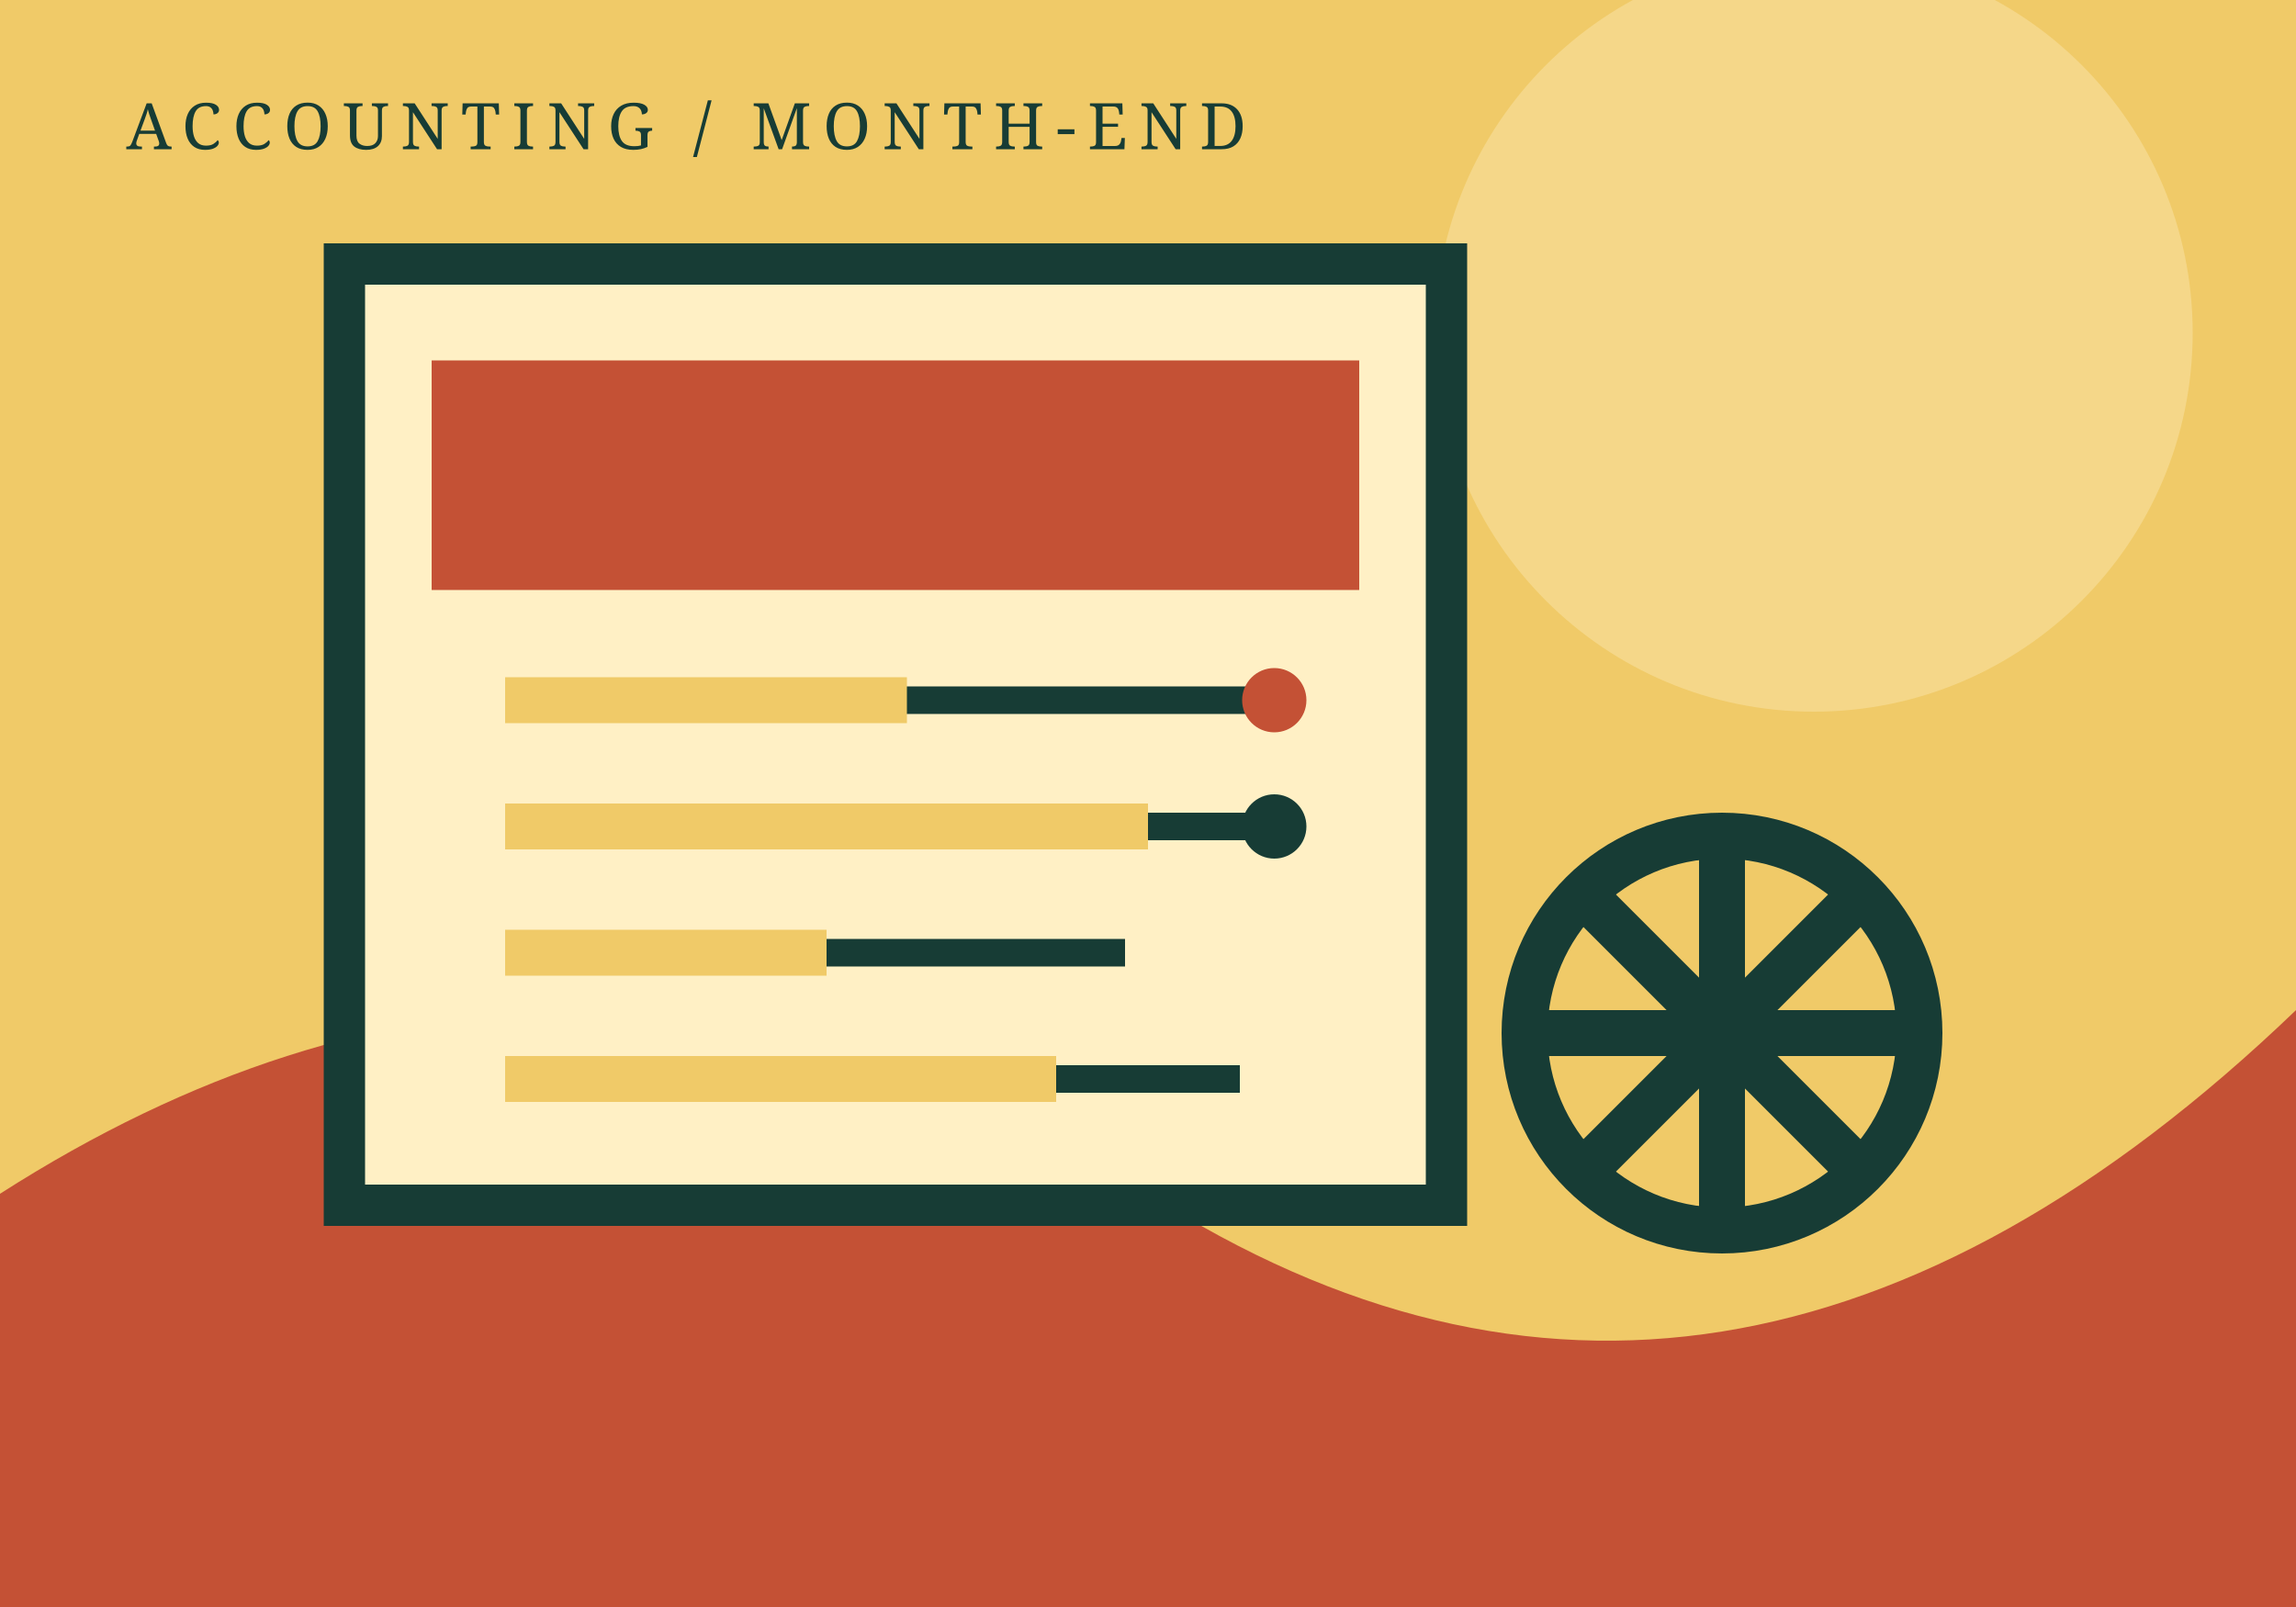
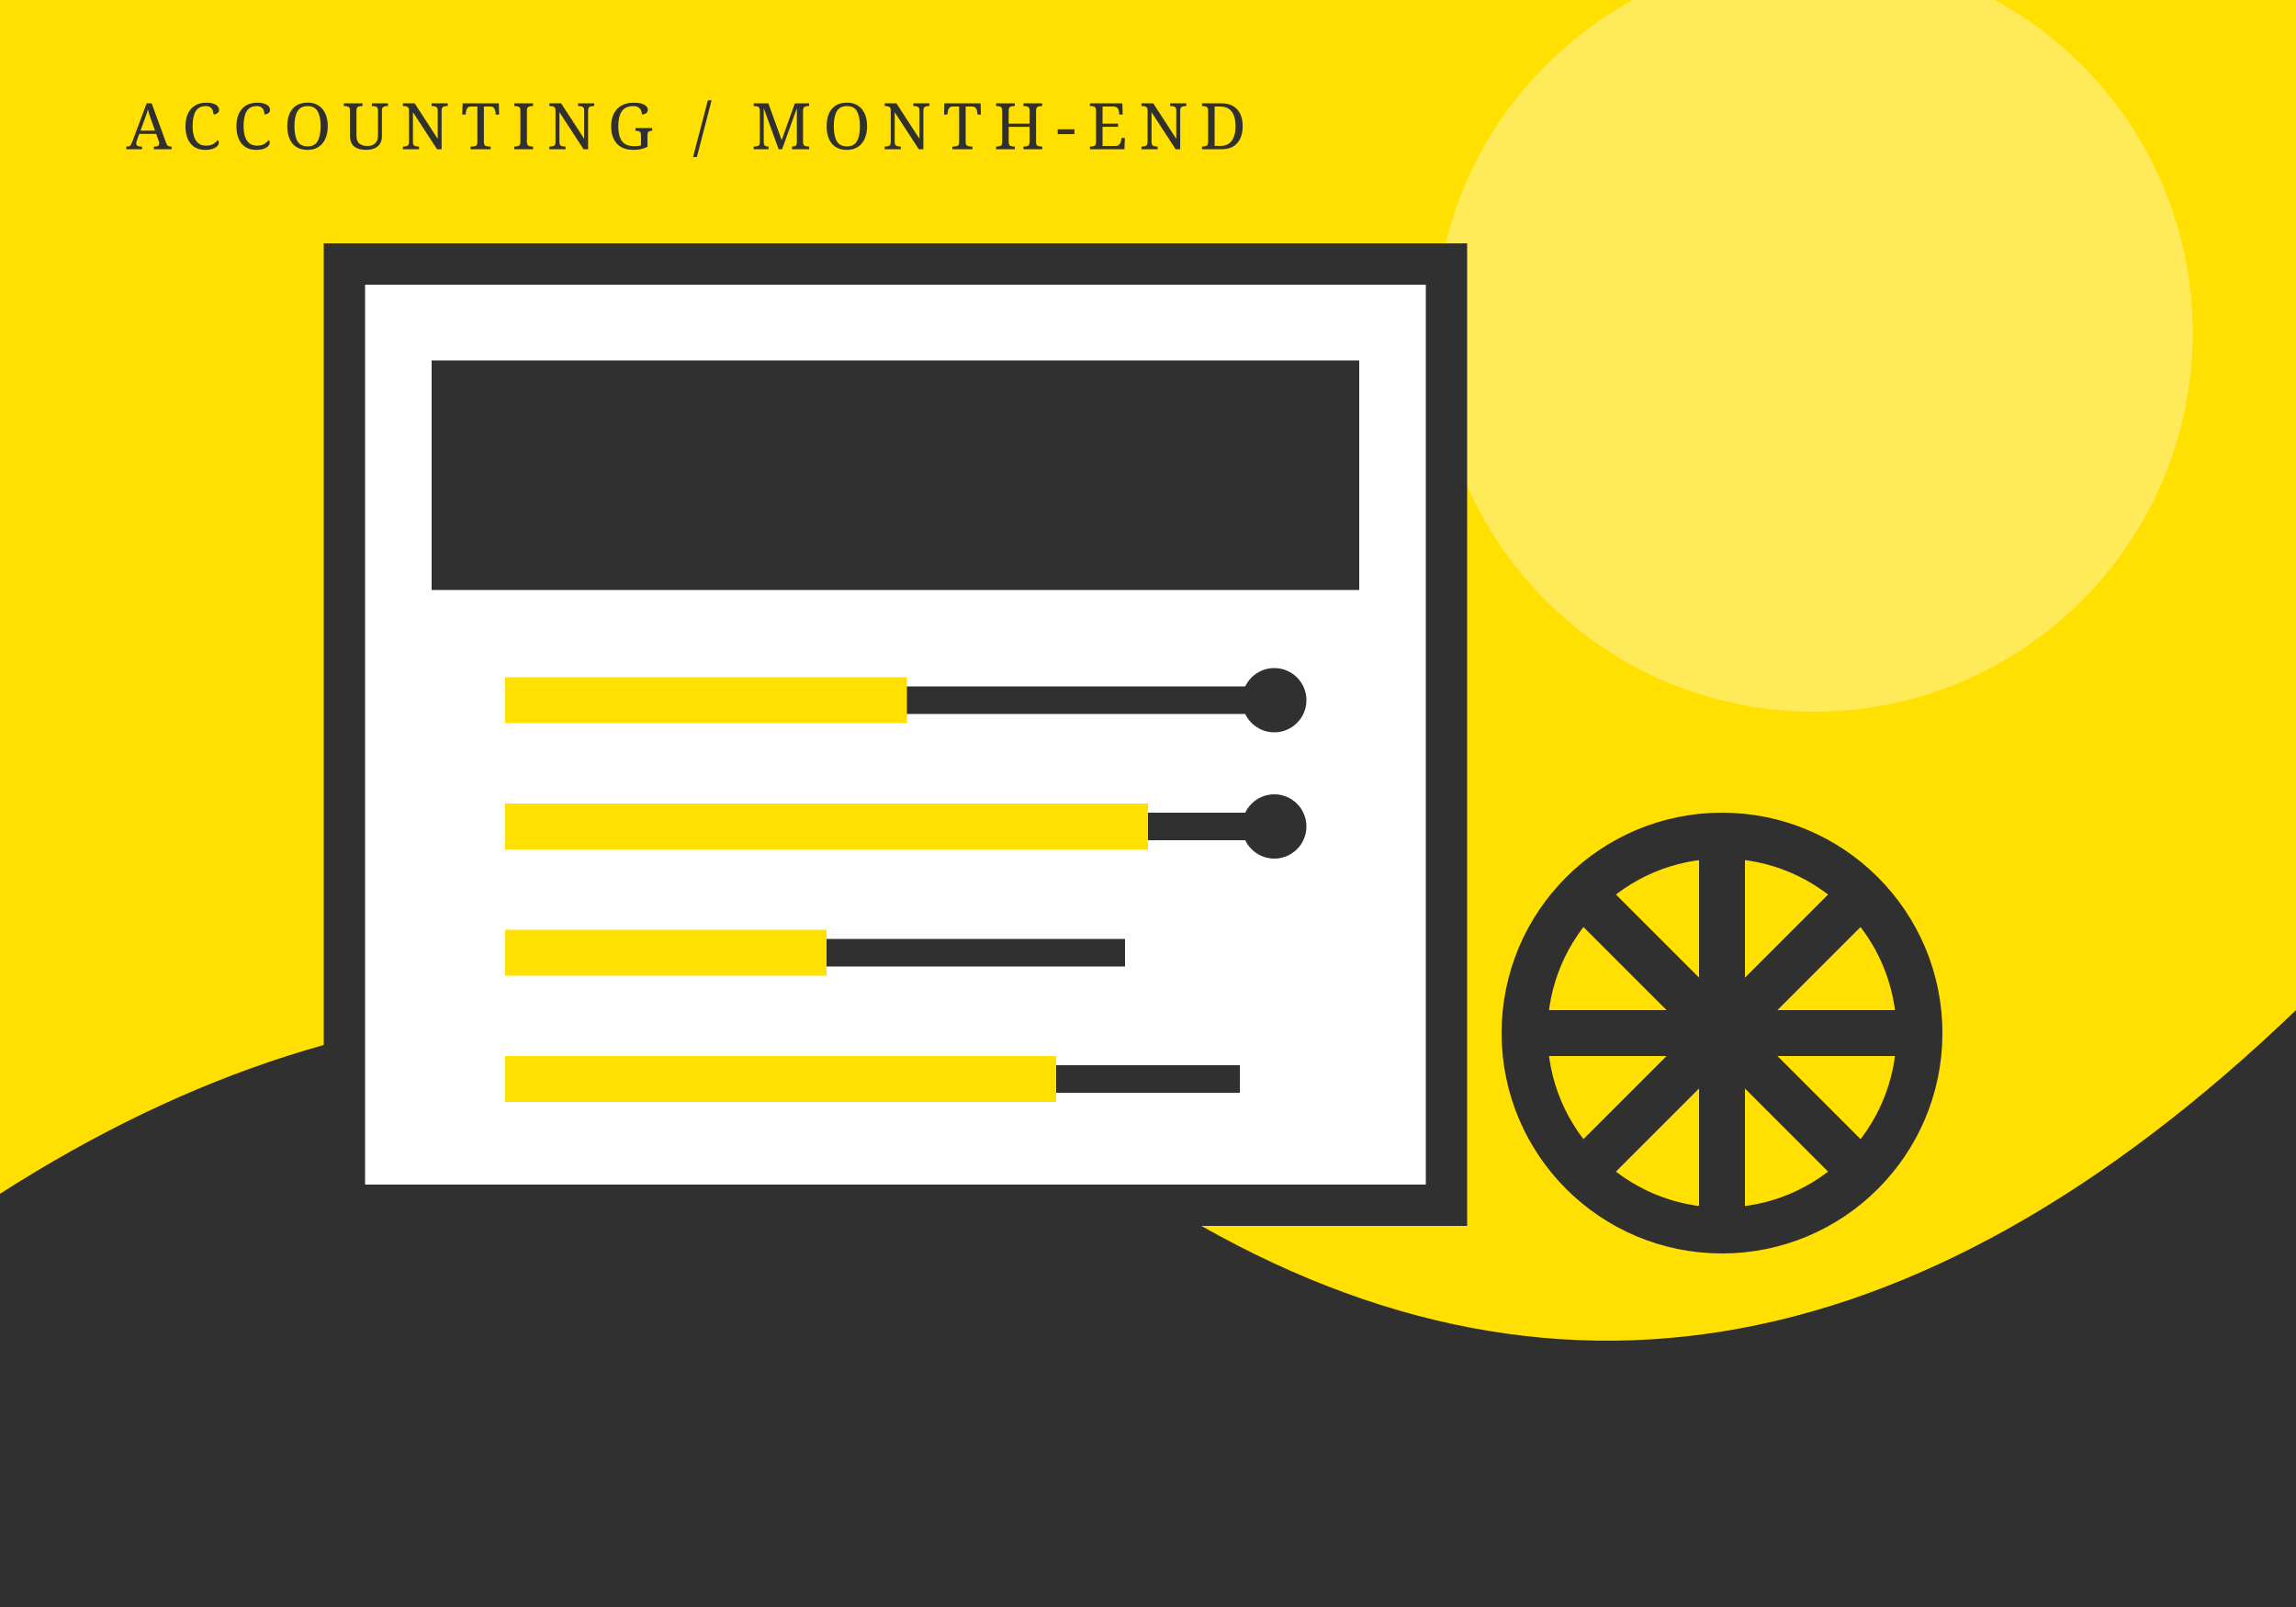
<svg xmlns="http://www.w3.org/2000/svg" viewBox="0 0 1000 700" role="img" aria-label="Ledger lines, reconciliation, closing wheel and report dashboard">
-   <rect width="1000" height="700" fill="#f0ca68" />
-   <path d="M0 520Q250 360 500 520T1000 440V700H0Z" fill="#c45135" />
-   <circle cx="790" cy="145" r="165" fill="#fff0c5" opacity=".35" />
+   <rect width="1000" height="700" fill="#FFE000" />
+   <path d="M0 520Q250 360 500 520T1000 440V700H0Z" fill="#303030" />
+   <circle cx="790" cy="145" r="165" fill="#FFFFFF" opacity=".35" />
  <g transform="translate(150 115)">
-     <rect x="0" y="0" width="480" height="410" fill="#fff0c5" stroke="#173c35" stroke-width="18" />
-     <rect x="38" y="42" width="404" height="100" fill="#c45135" />
-     <path d="M70 190H405M70 245H405M70 300H340M70 355H390" stroke="#173c35" stroke-width="12" />
-     <path d="M70 190H245M70 245H350M70 300H210M70 355H310" stroke="#f0ca68" stroke-width="20" />
-     <circle cx="405" cy="190" r="14" fill="#c45135" />
-     <circle cx="405" cy="245" r="14" fill="#173c35" />
+     <rect x="0" y="0" width="480" height="410" fill="#FFFFFF" stroke="#303030" stroke-width="18" />
+     <rect x="38" y="42" width="404" height="100" fill="#303030" />
+     <path d="M70 190H405M70 245H405M70 300H340M70 355H390" stroke="#303030" stroke-width="12" />
+     <path d="M70 190H245M70 245H350M70 300H210M70 355H310" stroke="#FFE000" stroke-width="20" />
+     <circle cx="405" cy="190" r="14" fill="#303030" />
+     <circle cx="405" cy="245" r="14" fill="#303030" />
  </g>
-   <g transform="translate(650 350)" fill="none" stroke="#173c35" stroke-width="20">
+   <g transform="translate(650 350)" fill="none" stroke="#303030" stroke-width="20">
    <circle cx="100" cy="100" r="86" />
    <path d="M100 14V186M14 100H186M40 40L160 160M160 40L40 160" />
  </g>
-   <text x="55" y="65" font-family="Georgia,serif" font-size="28" fill="#173c35" letter-spacing="5">ACCOUNTING / MONTH-END</text>
+   <text x="55" y="65" font-family="Georgia,serif" font-size="28" fill="#303030" letter-spacing="5">ACCOUNTING / MONTH-END</text>
</svg>
